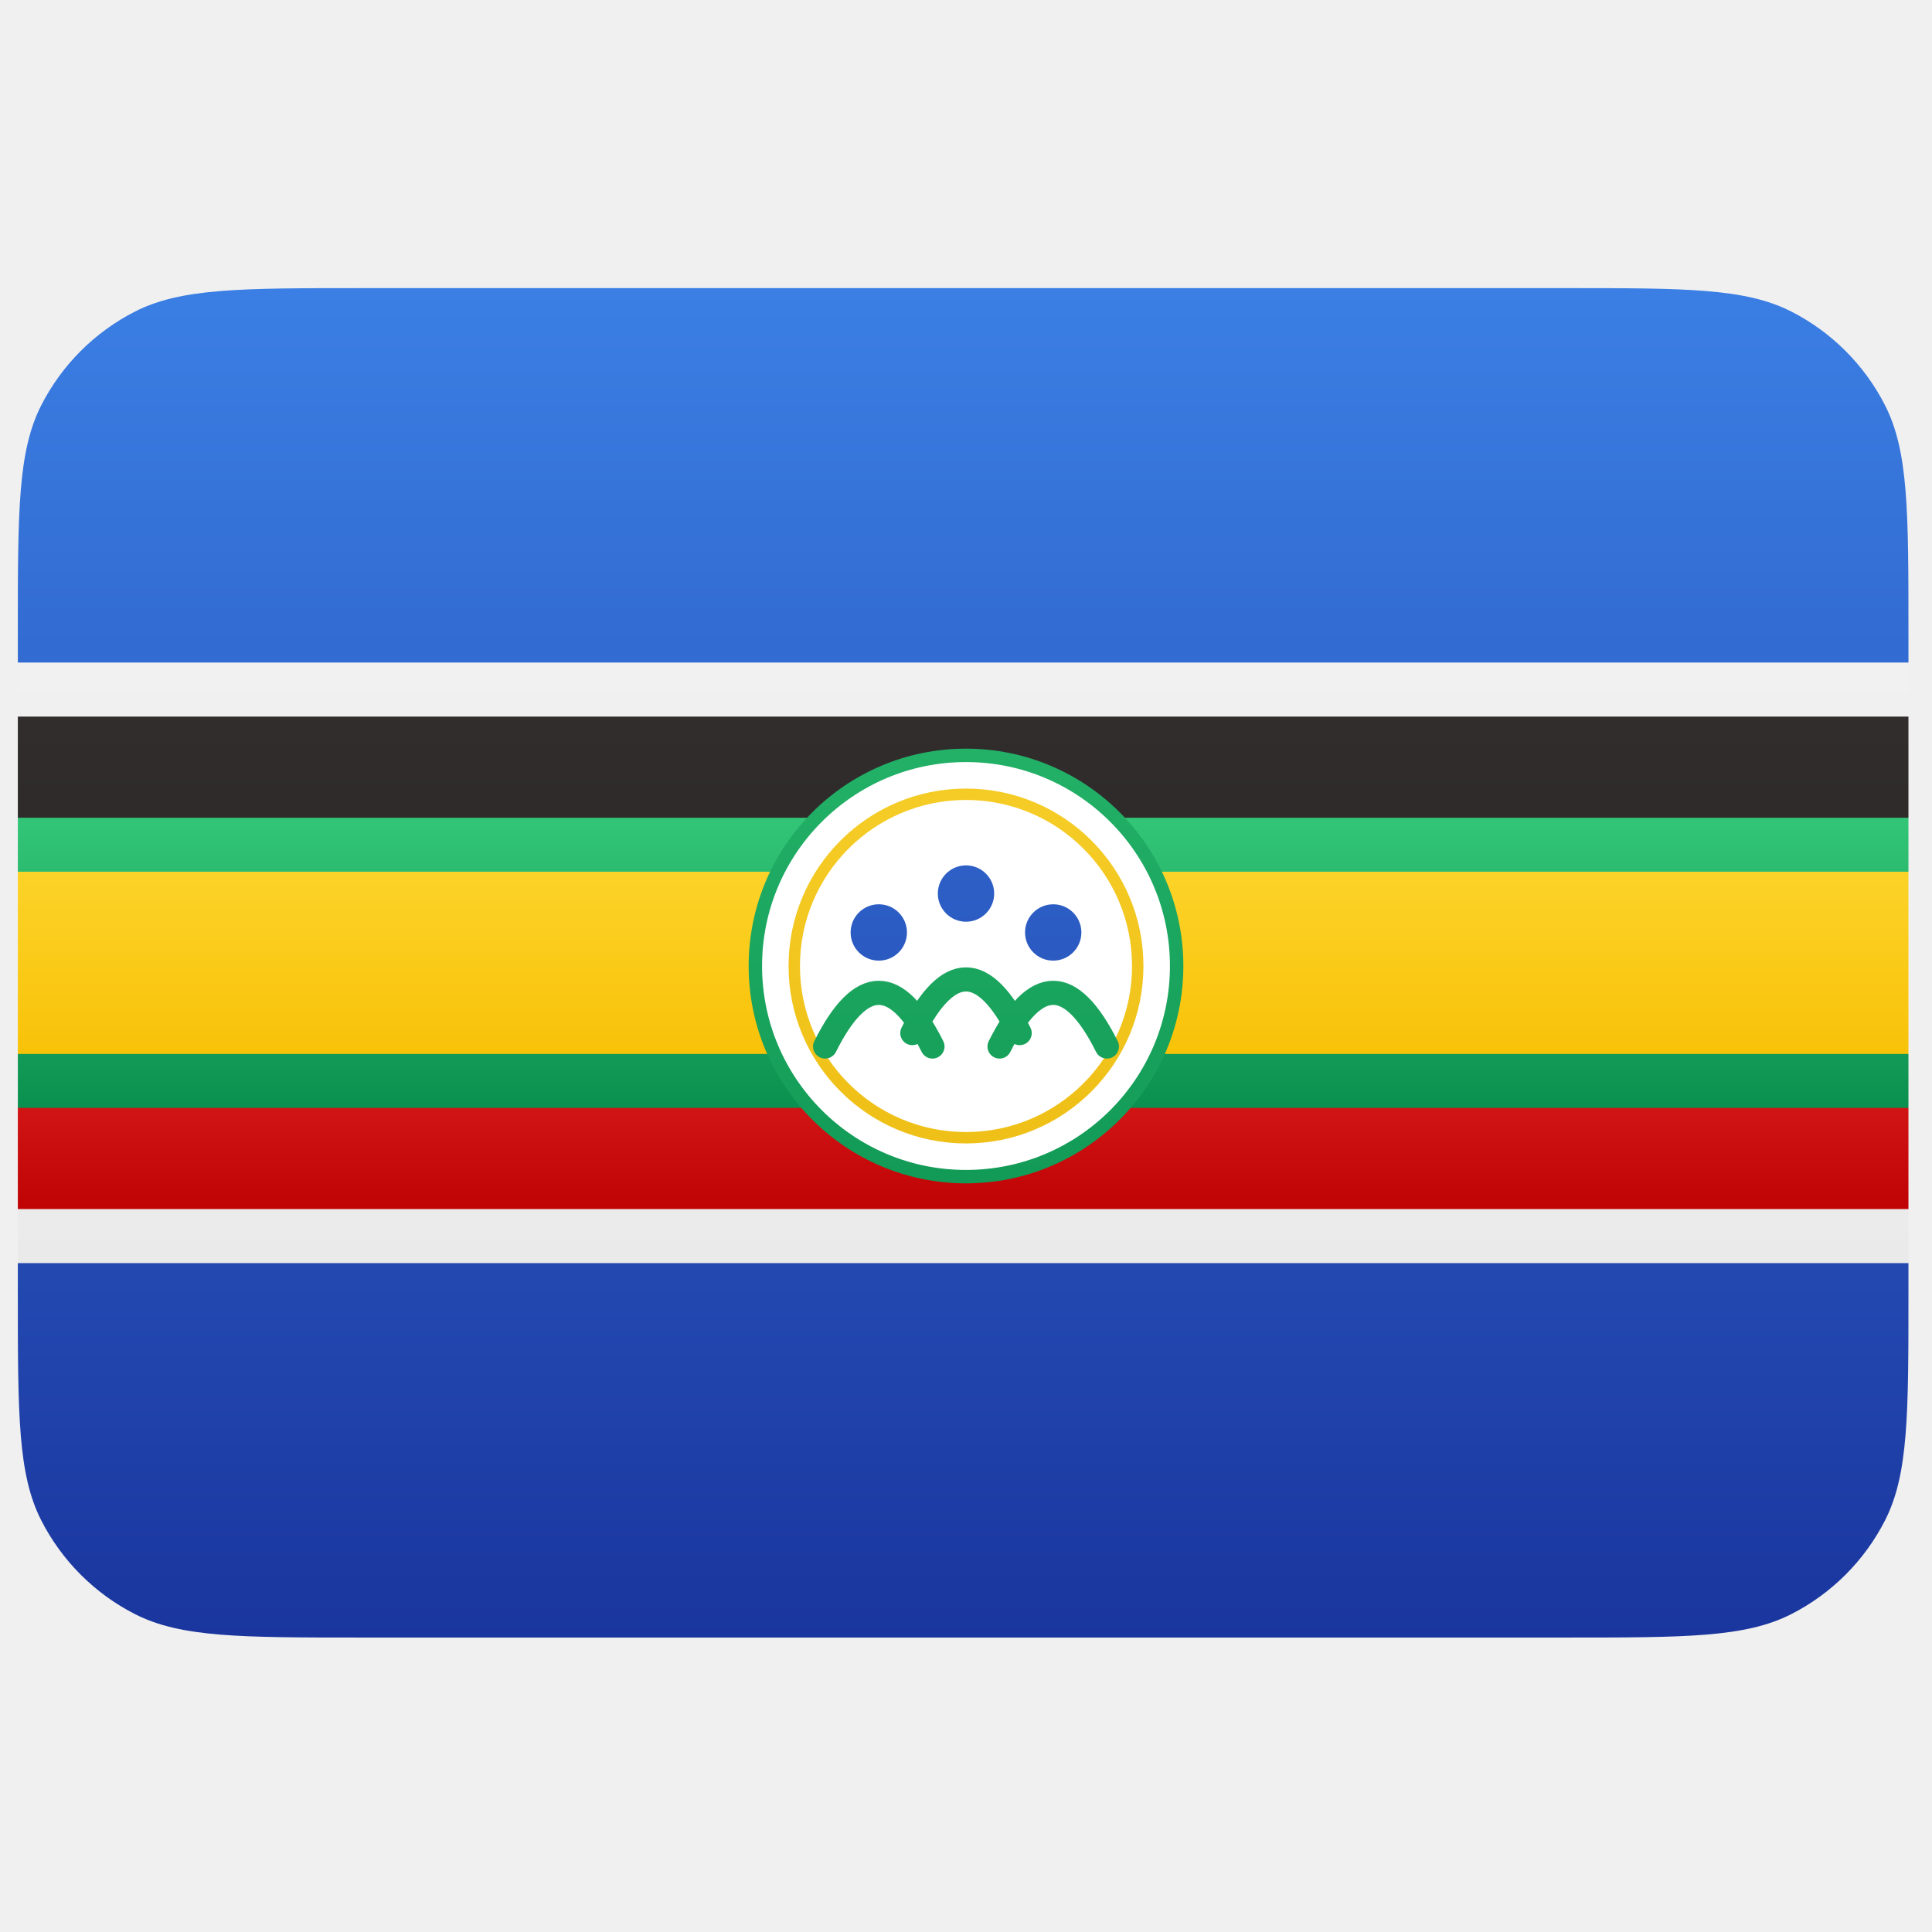
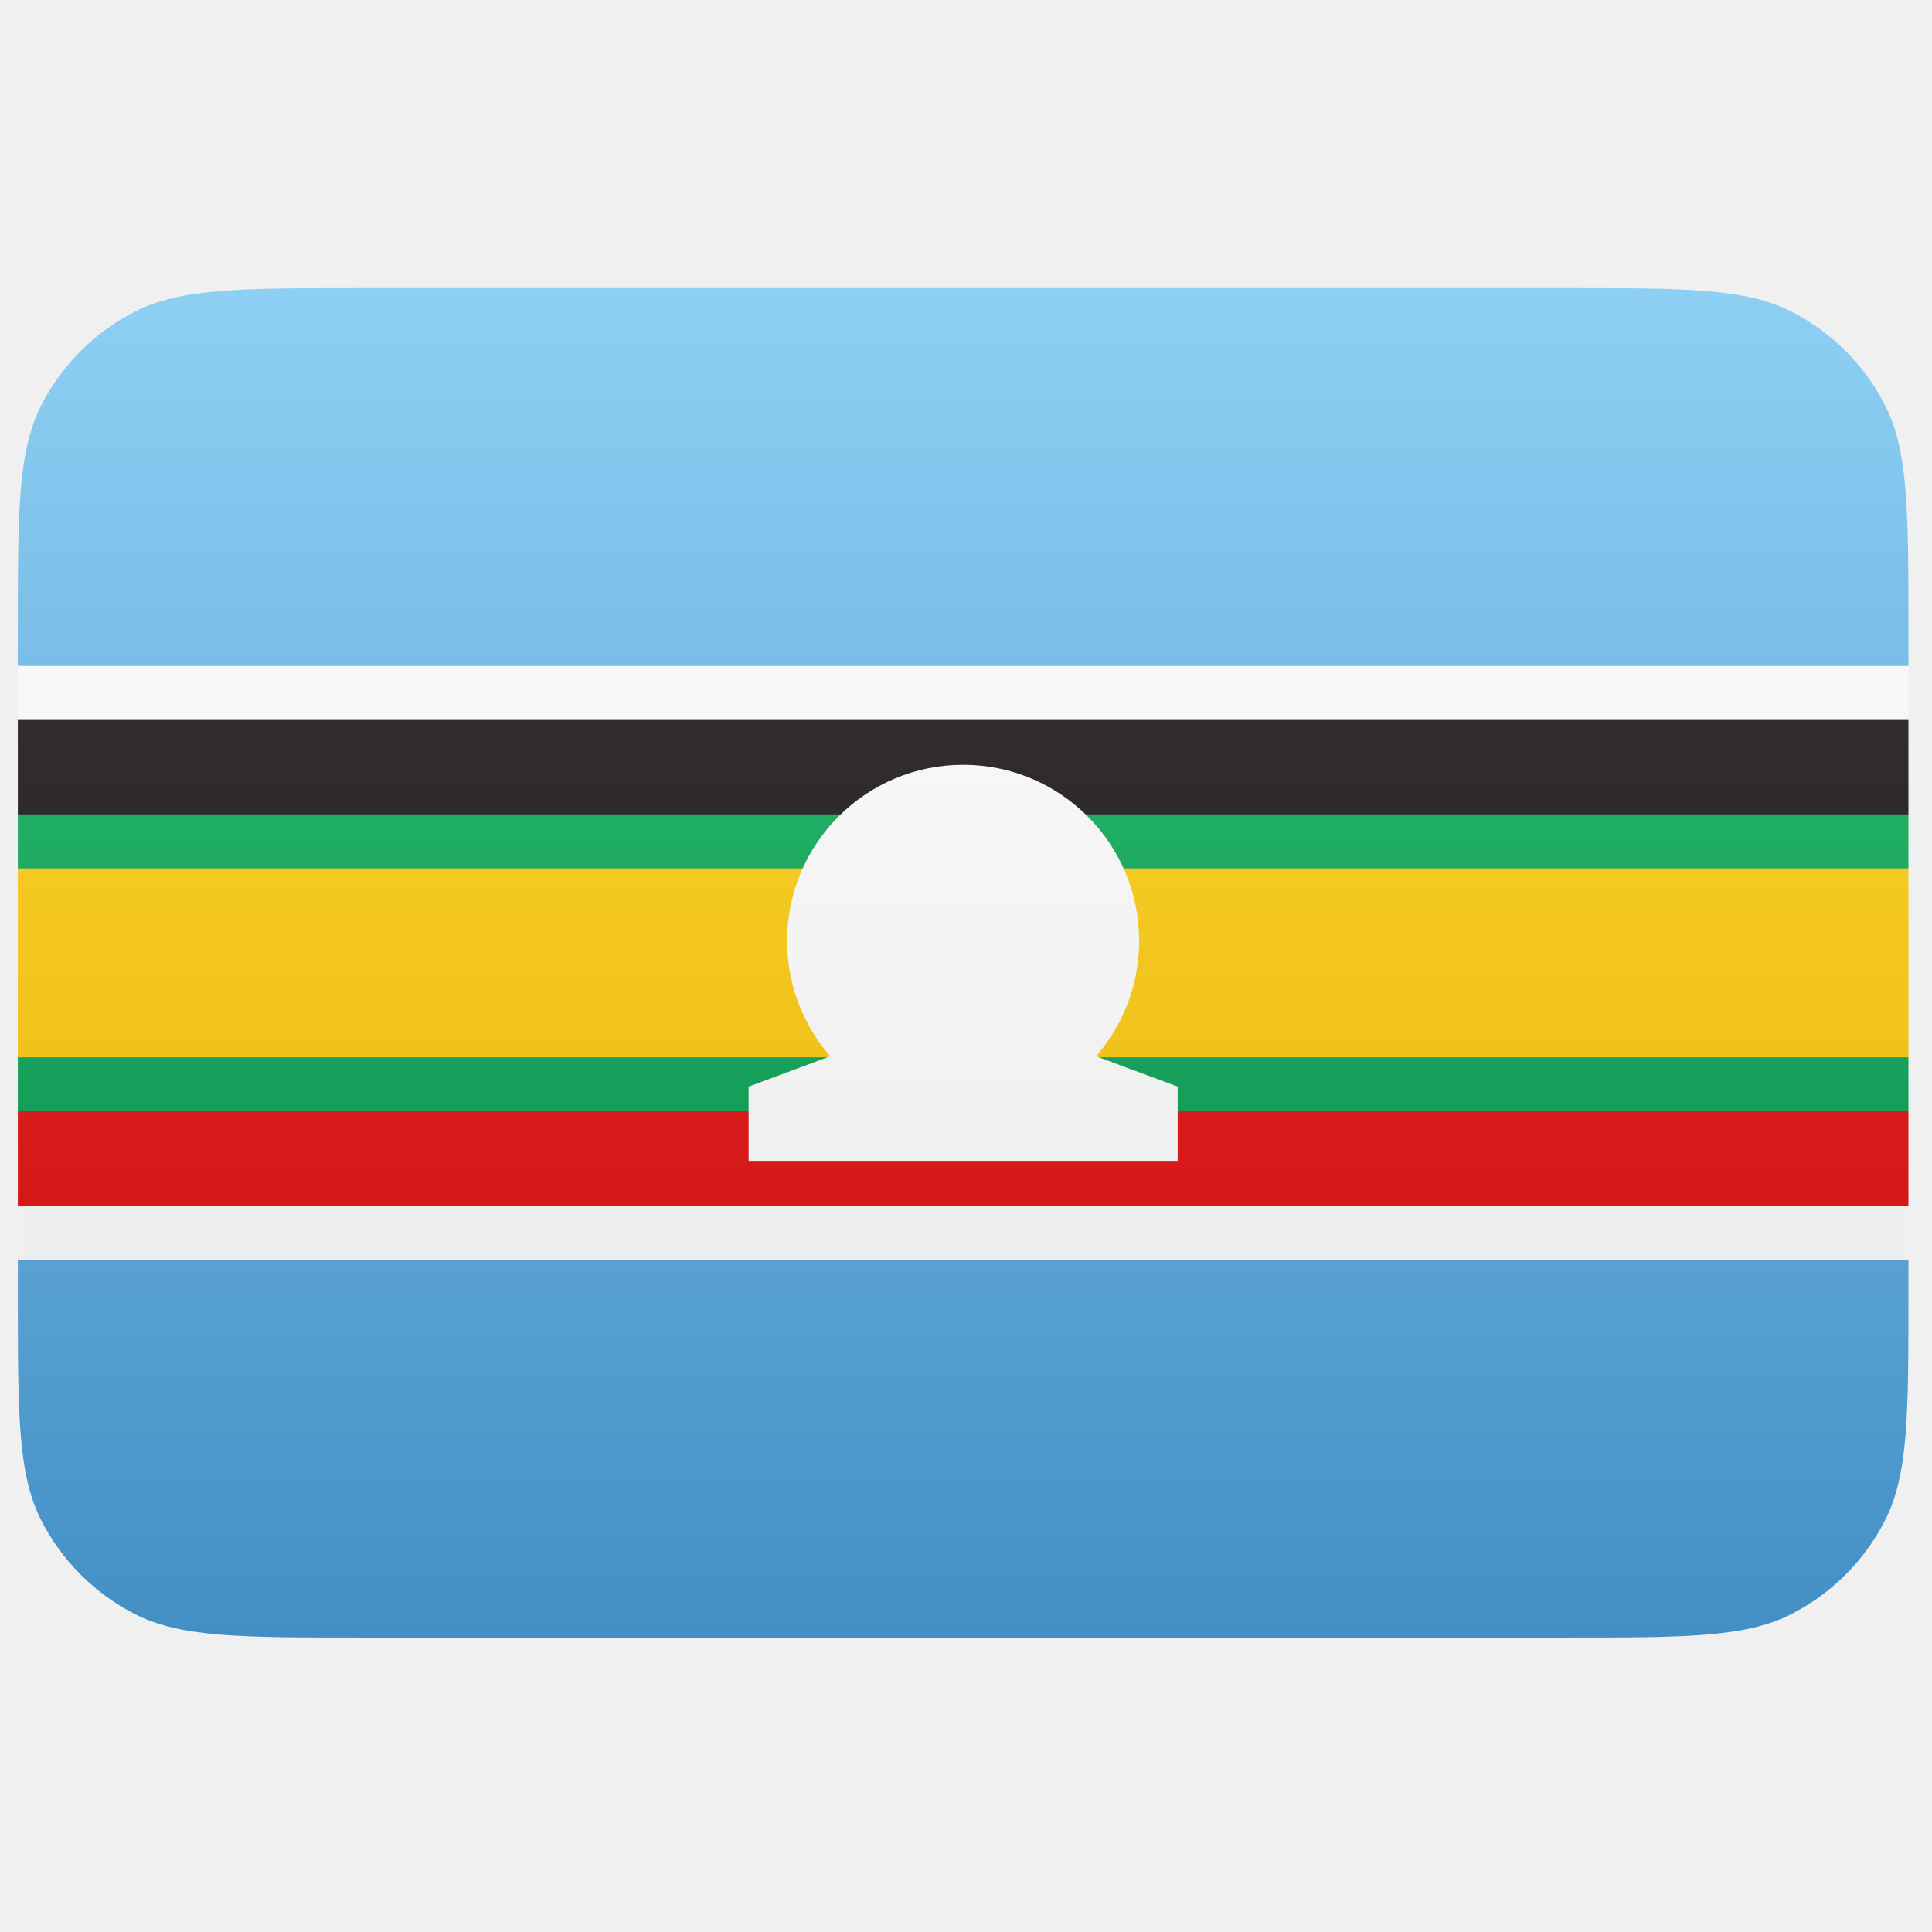
<svg xmlns="http://www.w3.org/2000/svg" viewBox="0 0 144 144" width="144" height="144">
  <defs>
    <mask id="eac-board" maskUnits="userSpaceOnUse" maskContentUnits="userSpaceOnUse" x="0" y="0" width="144" height="144" mask-type="alpha">
      <path d="M 116.645 21.474 c 8.961 0 13.441 0 16.864 1.744 a 16 16 0 0 1 6.992 6.992 c 1.744 3.423 1.744 7.903 1.744 16.864 L 142.245 96.453 c 0 8.961 0 13.441 -1.744 16.864 a 16 16 0 0 1 -6.992 6.992 c -3.423 1.744 -7.903 1.744 -16.864 1.744 L 26.929 122.053 c -8.961 0 -13.441 0 -16.864 -1.744 a 16 16 0 0 1 -6.992 -6.992 c -1.744 -3.423 -1.744 -7.903 -1.744 -16.864 L 1.329 47.075 c 0 -8.961 0 -13.441 1.744 -16.864 a 16 16 0 0 1 6.992 -6.992 c 3.423 -1.744 7.903 -1.744 16.864 -1.744 Z" fill="#FFFFFF" />
    </mask>
+     <linearGradient id="eac-sky" x1="72" y1="21.474" x2="72" y2="122.053" gradientUnits="userSpaceOnUse">
+       <stop stop-color="#8ED0F4" />
+       <stop offset="1" stop-color="#438FC5" />
+     </linearGradient>
    <linearGradient id="eac-white" x1="72" y1="21.474" x2="72" y2="122.053" gradientUnits="userSpaceOnUse">
-       <stop stop-color="#F5F5F5" />
-       <stop offset="1" stop-color="#E6E6E6" />
-     </linearGradient>
-     <linearGradient id="eac-blue" x1="72" y1="21.474" x2="72" y2="122.053" gradientUnits="userSpaceOnUse">
-       <stop stop-color="#3B7FE4" />
-       <stop offset="1" stop-color="#1A359E" />
-     </linearGradient>
-     <linearGradient id="eac-red" x1="72" y1="62.195" x2="72" y2="89.868" gradientUnits="userSpaceOnUse">
-       <stop stop-color="#FF3F3E" />
-       <stop offset="1" stop-color="#C00405" />
+       <stop stop-color="#FFFFFF" />
+       <stop offset="1" stop-color="#E8E8E8" />
    </linearGradient>
    <linearGradient id="eac-black" x1="72" y1="21.474" x2="72" y2="122.053" gradientUnits="userSpaceOnUse">
      <stop stop-color="#3D3838" />
      <stop offset="1" stop-color="#181616" />
    </linearGradient>
-     <linearGradient id="eac-yellow" x1="72" y1="56.764" x2="72" y2="81.744" gradientUnits="userSpaceOnUse">
-       <stop stop-color="#FFDD3D" />
-       <stop offset="1" stop-color="#F7BE00" />
-     </linearGradient>
-     <linearGradient id="eac-green" x1="72" y1="60.019" x2="72" y2="88.035" gradientUnits="userSpaceOnUse">
+     <linearGradient id="eac-green" x1="72" y1="21.474" x2="72" y2="122.053" gradientUnits="userSpaceOnUse">
      <stop stop-color="#35C879" />
      <stop offset="1" stop-color="#008344" />
    </linearGradient>
-     <linearGradient id="eac-simple-green" x1="72" y1="21.474" x2="72" y2="122.053" gradientUnits="userSpaceOnUse">
-       <stop stop-color="#35C879" />
-       <stop offset="1" stop-color="#008344" />
-     </linearGradient>
-     <linearGradient id="eac-simple-gold" x1="72" y1="21.474" x2="72" y2="122.053" gradientUnits="userSpaceOnUse">
+     <linearGradient id="eac-gold" x1="72" y1="21.474" x2="72" y2="122.053" gradientUnits="userSpaceOnUse">
      <stop stop-color="#FFDD3D" />
      <stop offset="1" stop-color="#E5AF00" />
    </linearGradient>
-     <linearGradient id="eac-simple-blue" x1="72" y1="21.474" x2="72" y2="122.053" gradientUnits="userSpaceOnUse">
-       <stop stop-color="#3B7FE4" />
-       <stop offset="1" stop-color="#1A359E" />
+     <linearGradient id="eac-red" x1="72" y1="21.474" x2="72" y2="122.053" gradientUnits="userSpaceOnUse">
+       <stop stop-color="#FF3F3E" />
+       <stop offset="1" stop-color="#C00405" />
    </linearGradient>
  </defs>
  <g mask="url(#eac-board)">
-     <path d="M1.329 21.474h140.916v100.578h-140.916Z" fill="url(#eac-white)" stroke="url(#eac-white)" stroke-width=".5" stroke-linejoin="round" />
-     <path d="M 1.329,89.868 l 140.916,0 L 142.245,94.394 L 1.329,94.394 z" fill="url(#eac-white)" fill-rule="nonzero" stroke="url(#eac-white)" stroke-width=".5" stroke-linejoin="round" />
-     <path d="M 1.329,49.133 l 140.916,0 L 142.245,53.659 L 1.329,53.659 z" fill="url(#eac-white)" fill-rule="nonzero" stroke="url(#eac-white)" stroke-width=".5" stroke-linejoin="round" />
-     <path d="M 1.329,94.394 l 140.916,0 l 0,27.659 L 1.329,122.053 z" fill="url(#eac-blue)" fill-rule="nonzero" stroke="url(#eac-blue)" stroke-width=".5" stroke-linejoin="round" />
-     <path d="M 1.329,21.474 l 140.916,0 l 0,27.659 L 1.329,49.133 z" fill="url(#eac-blue)" fill-rule="nonzero" stroke="url(#eac-blue)" stroke-width=".5" stroke-linejoin="round" />
-     <path d="M 1.329,82.324 l 140.916,0 l 0,7.543 L 1.329,89.868 z" fill="url(#eac-red)" stroke="url(#eac-red)" stroke-width=".5" stroke-linejoin="round" />
-     <path d="M 1.329,53.659 l 140.916,0 l 0,7.543 L 1.329,61.203 z" fill="url(#eac-black)" stroke="url(#eac-black)" stroke-width=".5" stroke-linejoin="round" />
-     <path d="M 1.329,64.723 l 140.916,0 l 0,14.081 L 1.329,78.804 z" fill="url(#eac-yellow)" stroke="url(#eac-yellow)" stroke-width=".5" stroke-linejoin="round" />
-     <path d="M 1.329,78.804 l 140.916,0 l 0,3.52 L 1.329,82.324 z" fill="url(#eac-green)" fill-rule="nonzero" stroke="url(#eac-green)" stroke-width=".5" stroke-linejoin="round" />
-     <path d="M 1.329,61.203 l 140.916,0 l 0,3.52 L 1.329,64.723 z" fill="url(#eac-green)" fill-rule="nonzero" stroke="url(#eac-green)" stroke-width=".5" stroke-linejoin="round" />
-     <path d="M56.3 72a15.7 15.7 0 1 0 31.4 0a15.7 15.7 0 1 0 -31.4 0Z" fill="#FFFFFF" stroke="url(#eac-simple-green)" stroke-width="1.0" stroke-linecap="round" stroke-linejoin="round" />
-     <path d="M59.2 72a12.8 12.8 0 1 0 25.6 0a12.8 12.8 0 1 0 -25.6 0Z" fill="none" stroke="url(#eac-simple-gold)" stroke-width="0.85" stroke-linecap="round" stroke-linejoin="round" />
-     <path d="M63.4 69.5a2.1 2.1 0 1 0 4.2 0a2.1 2.1 0 1 0 -4.2 0Z" fill="url(#eac-simple-blue)" />
-     <path d="M69.9 66.6a2.1 2.1 0 1 0 4.2 0a2.1 2.1 0 1 0 -4.2 0Z" fill="url(#eac-simple-blue)" />
-     <path d="M76.4 69.5a2.1 2.1 0 1 0 4.2 0a2.1 2.1 0 1 0 -4.2 0Z" fill="url(#eac-simple-blue)" />
-     <path d="M61.5 78Q65.5 70 69.5 78M68 77Q72 69 76 77M74.5 78Q78.5 70 82.5 78" fill="none" stroke="url(#eac-simple-green)" stroke-width="1.8" stroke-linecap="round" stroke-linejoin="round" />
+     <path d="M 1.329 21.474 h 140.916 v 100.578 h -140.916 Z" fill="url(#eac-sky)" stroke="url(#eac-sky)" stroke_width="0.5" stroke-linejoin="round" />
+     <path d="M -1.671 21.474 h 146.916 v 28.202 h -146.916 Z" fill="url(#eac-sky)" />
+     <path d="M -1.671 49.636 h 146.916 v 4.063 h -146.916 Z" fill="url(#eac-white)" />
+     <path d="M -1.671 53.66 h 146.916 v 7.08 h -146.916 Z" fill="url(#eac-black)" />
+     <path d="M -1.671 60.7 h 146.916 v 4.063 h -146.916 Z" fill="url(#eac-green)" />
+     <path d="M -1.671 64.723 h 146.916 v 14.121 h -146.916 Z" fill="url(#eac-gold)" />
+     <path d="M -1.671 78.804 h 146.916 v 4.063 h -146.916 Z" fill="url(#eac-green)" />
+     <path d="M -1.671 82.827 h 146.916 v 7.08 h -146.916 Z" fill="url(#eac-red)" />
+     <path d="M -1.671 89.868 h 146.916 v 4.063 h -146.916 Z" fill="url(#eac-white)" />
+     <path d="M -1.671 93.891 h 146.916 v 28.202 h -146.916 Z" fill="url(#eac-sky)" />
+     <path d="M 58.667 70.124 a 13.12 13.12 0 1 0 26.24 0 a 13.12 13.12 0 1 0 -26.24 0 Z" fill="url(#eac-white)" />
+     <path d="m 55.797,80.989 l 15.99,-5.945 l 15.99,5.945 l 0,5.535 L 55.797,86.524 Z" fill="url(#eac-white)" />
  </g>
</svg>
